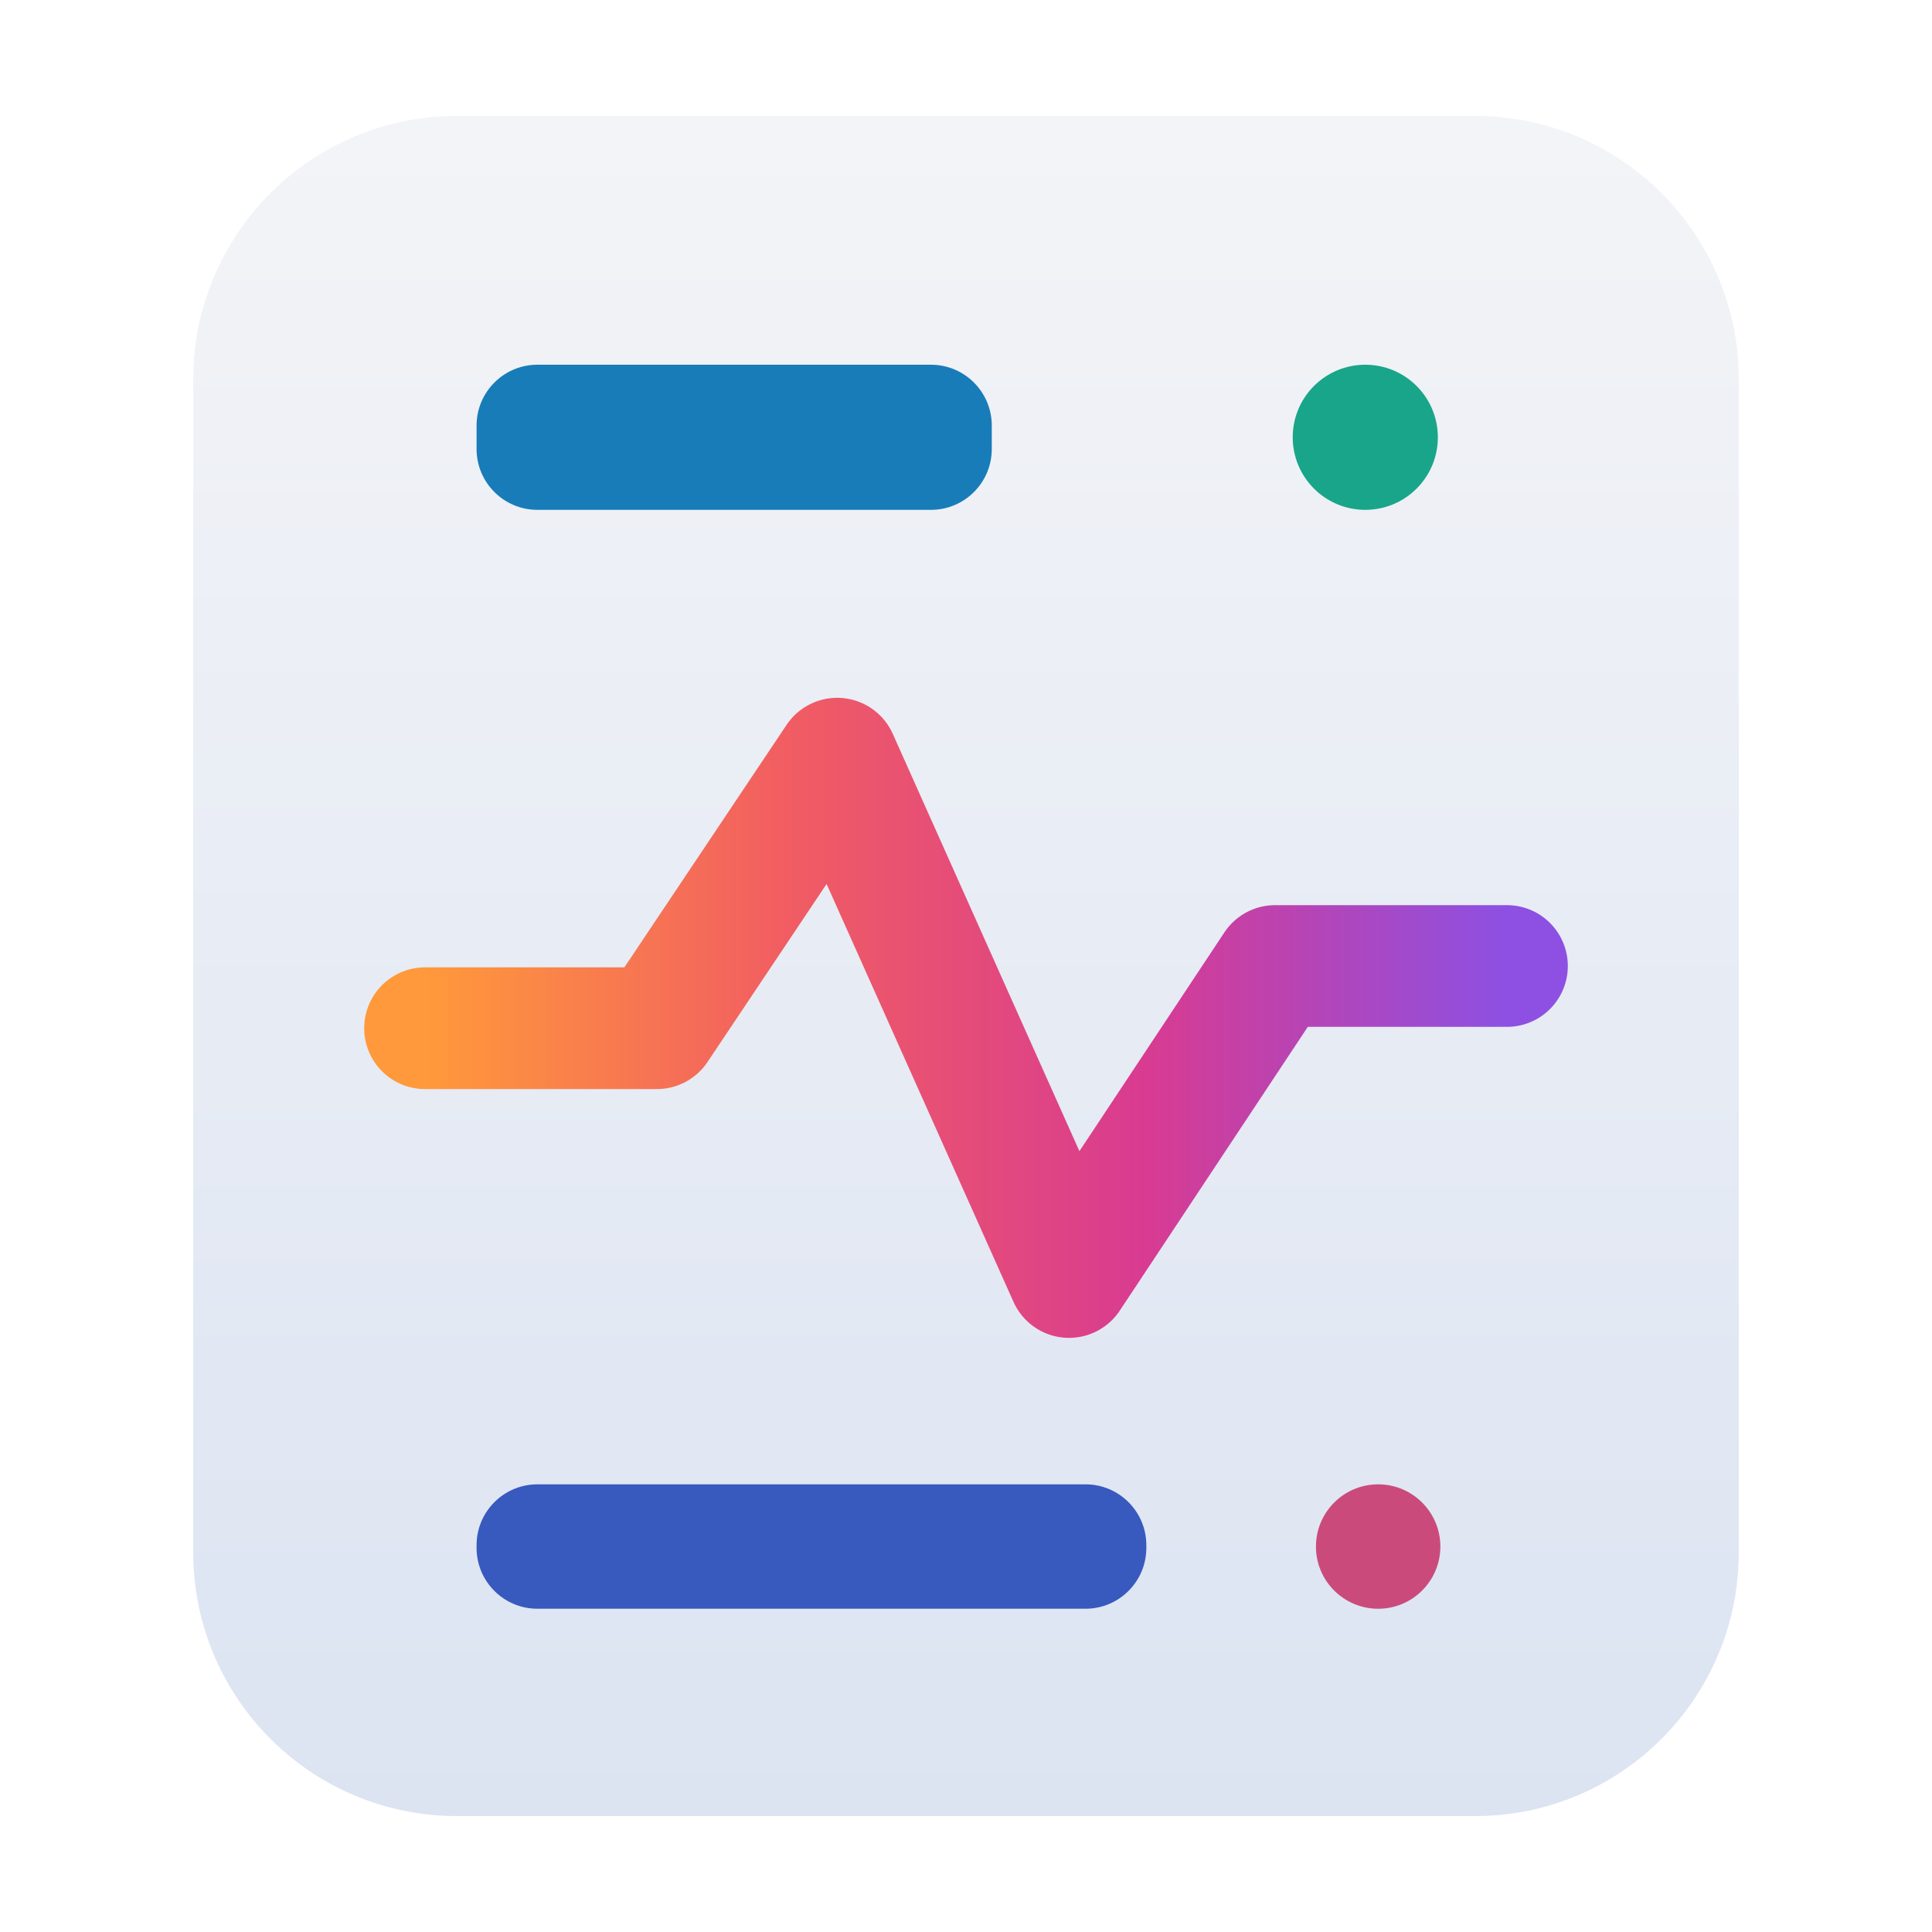
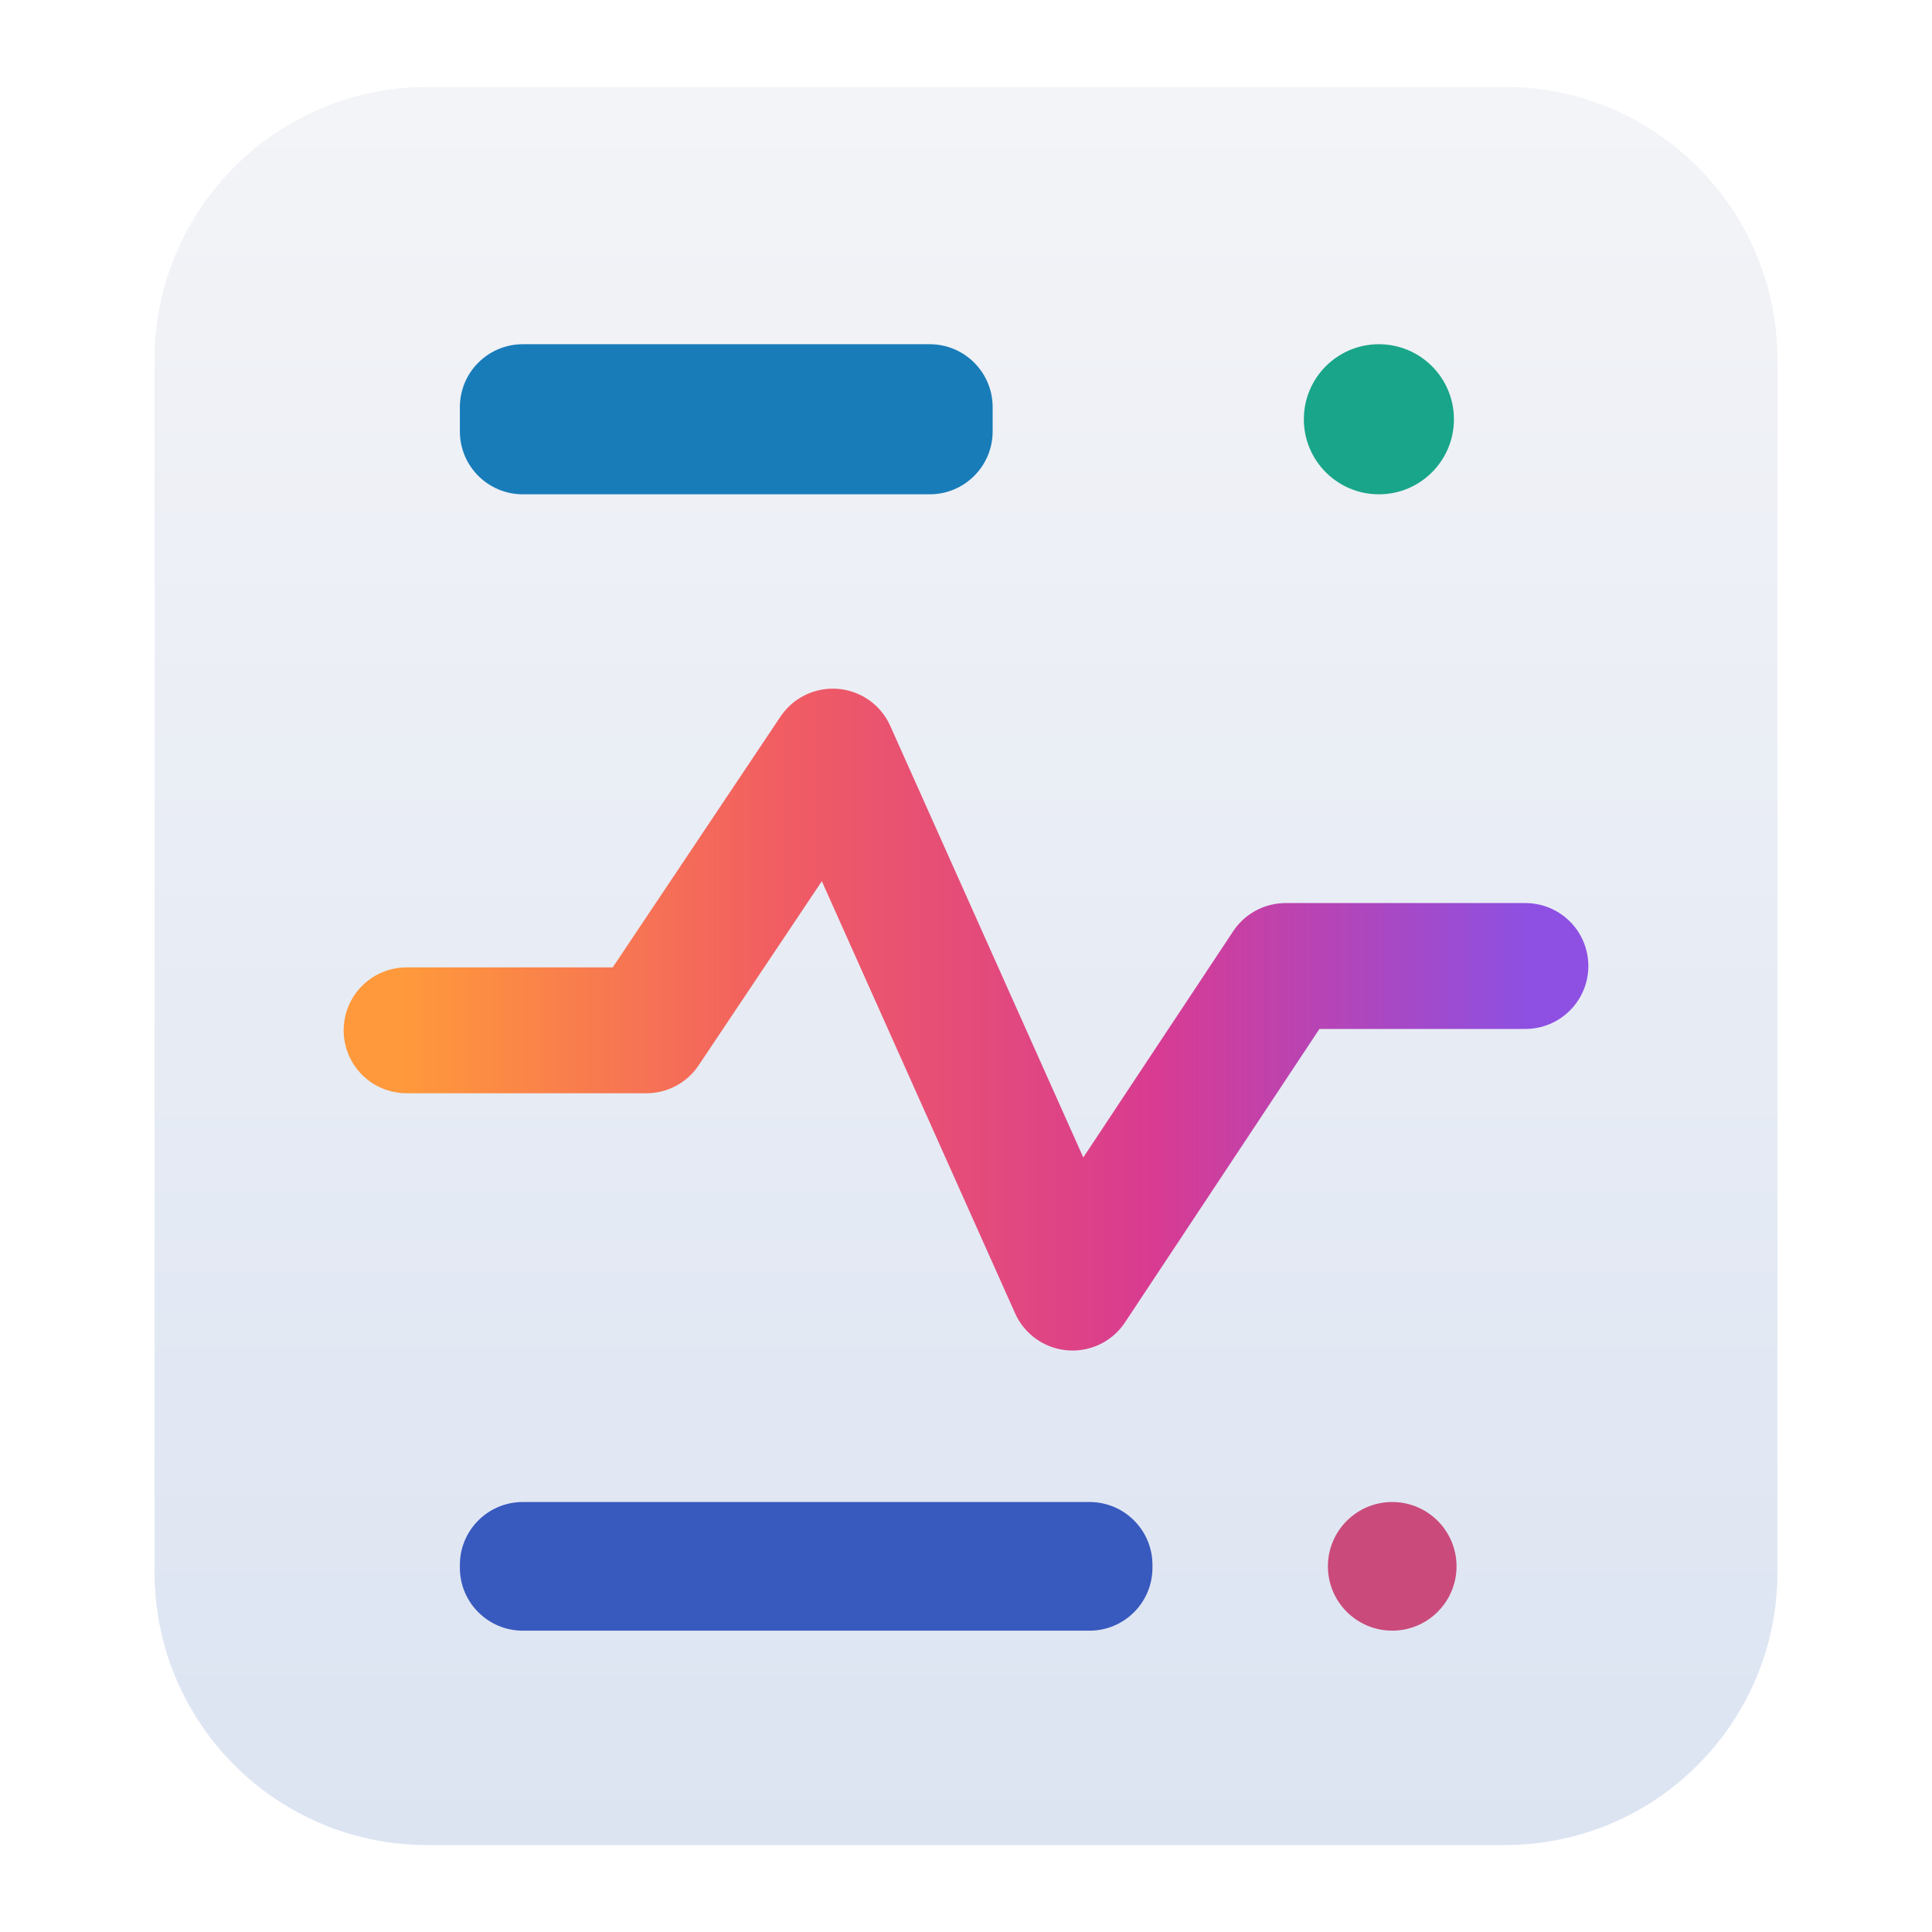
<svg xmlns="http://www.w3.org/2000/svg" viewBox="0 0 100 100">
  <defs>
    <linearGradient id="wave" x1="0" x2="1" y1="0" y2="0">
      <stop offset="0.0" stop-color="#FF993B" />
      <stop offset="0.333" stop-color="#F15D62" />
      <stop offset="0.667" stop-color="#D83B91" />
      <stop offset="1.0" stop-color="#8D50E2" />
    </linearGradient>
    <linearGradient id="body" x1="0" x2="0" y1="0" y2="1">
      <stop offset="0.0" stop-color="#F3F4F7" />
      <stop offset="1.0" stop-color="#DCE4F2" />
    </linearGradient>
  </defs>
-   <rect x="10.0" y="6.0" width="80.0" height="88.0" rx="13.65" fill="url(#body)" />
-   <rect x="24.667" y="18.878" width="26.667" height="7.512" rx="3.15" fill="#187CB9" />
-   <ellipse cx="70.667" cy="22.634" rx="3.756" ry="3.756" fill="#19A589" />
-   <rect x="24.667" y="76.829" width="34.667" height="6.439" rx="3.15" fill="#3859BE" />
-   <ellipse cx="71.333" cy="80.049" rx="3.22" ry="3.22" fill="#CA4B7B" />
-   <polyline points="22.0,53.22 34.0,53.22 43.333,39.268 55.333,66.098 66.0,50.0 78.0,50.0" fill="none" stroke="url(#wave)" stroke-width="6.3" stroke-linecap="round" stroke-linejoin="round" />
+   <rect x="8" y="4.5" width="84" height="91.0" rx="14.115" fill="url(#body)" />
+   <rect x="23.803" y="17.817" width="27.576" height="7.768" rx="3.257" fill="#187CB9" />
+   <ellipse cx="71.371" cy="21.701" rx="3.884" ry="3.884" fill="#19A589" />
+   <rect x="23.803" y="77.744" width="35.848" height="6.659" rx="3.257" fill="#3859BE" />
+   <ellipse cx="72.061" cy="81.073" rx="3.329" ry="3.329" fill="#CA4B7B" />
+   <polyline points="21.045,53.329 33.455,53.329 43.106,38.902 55.515,66.646 66.545,50.0 78.955,50.0" fill="none" stroke="url(#wave)" stroke-width="6.515" stroke-linecap="round" stroke-linejoin="round" />
</svg>
